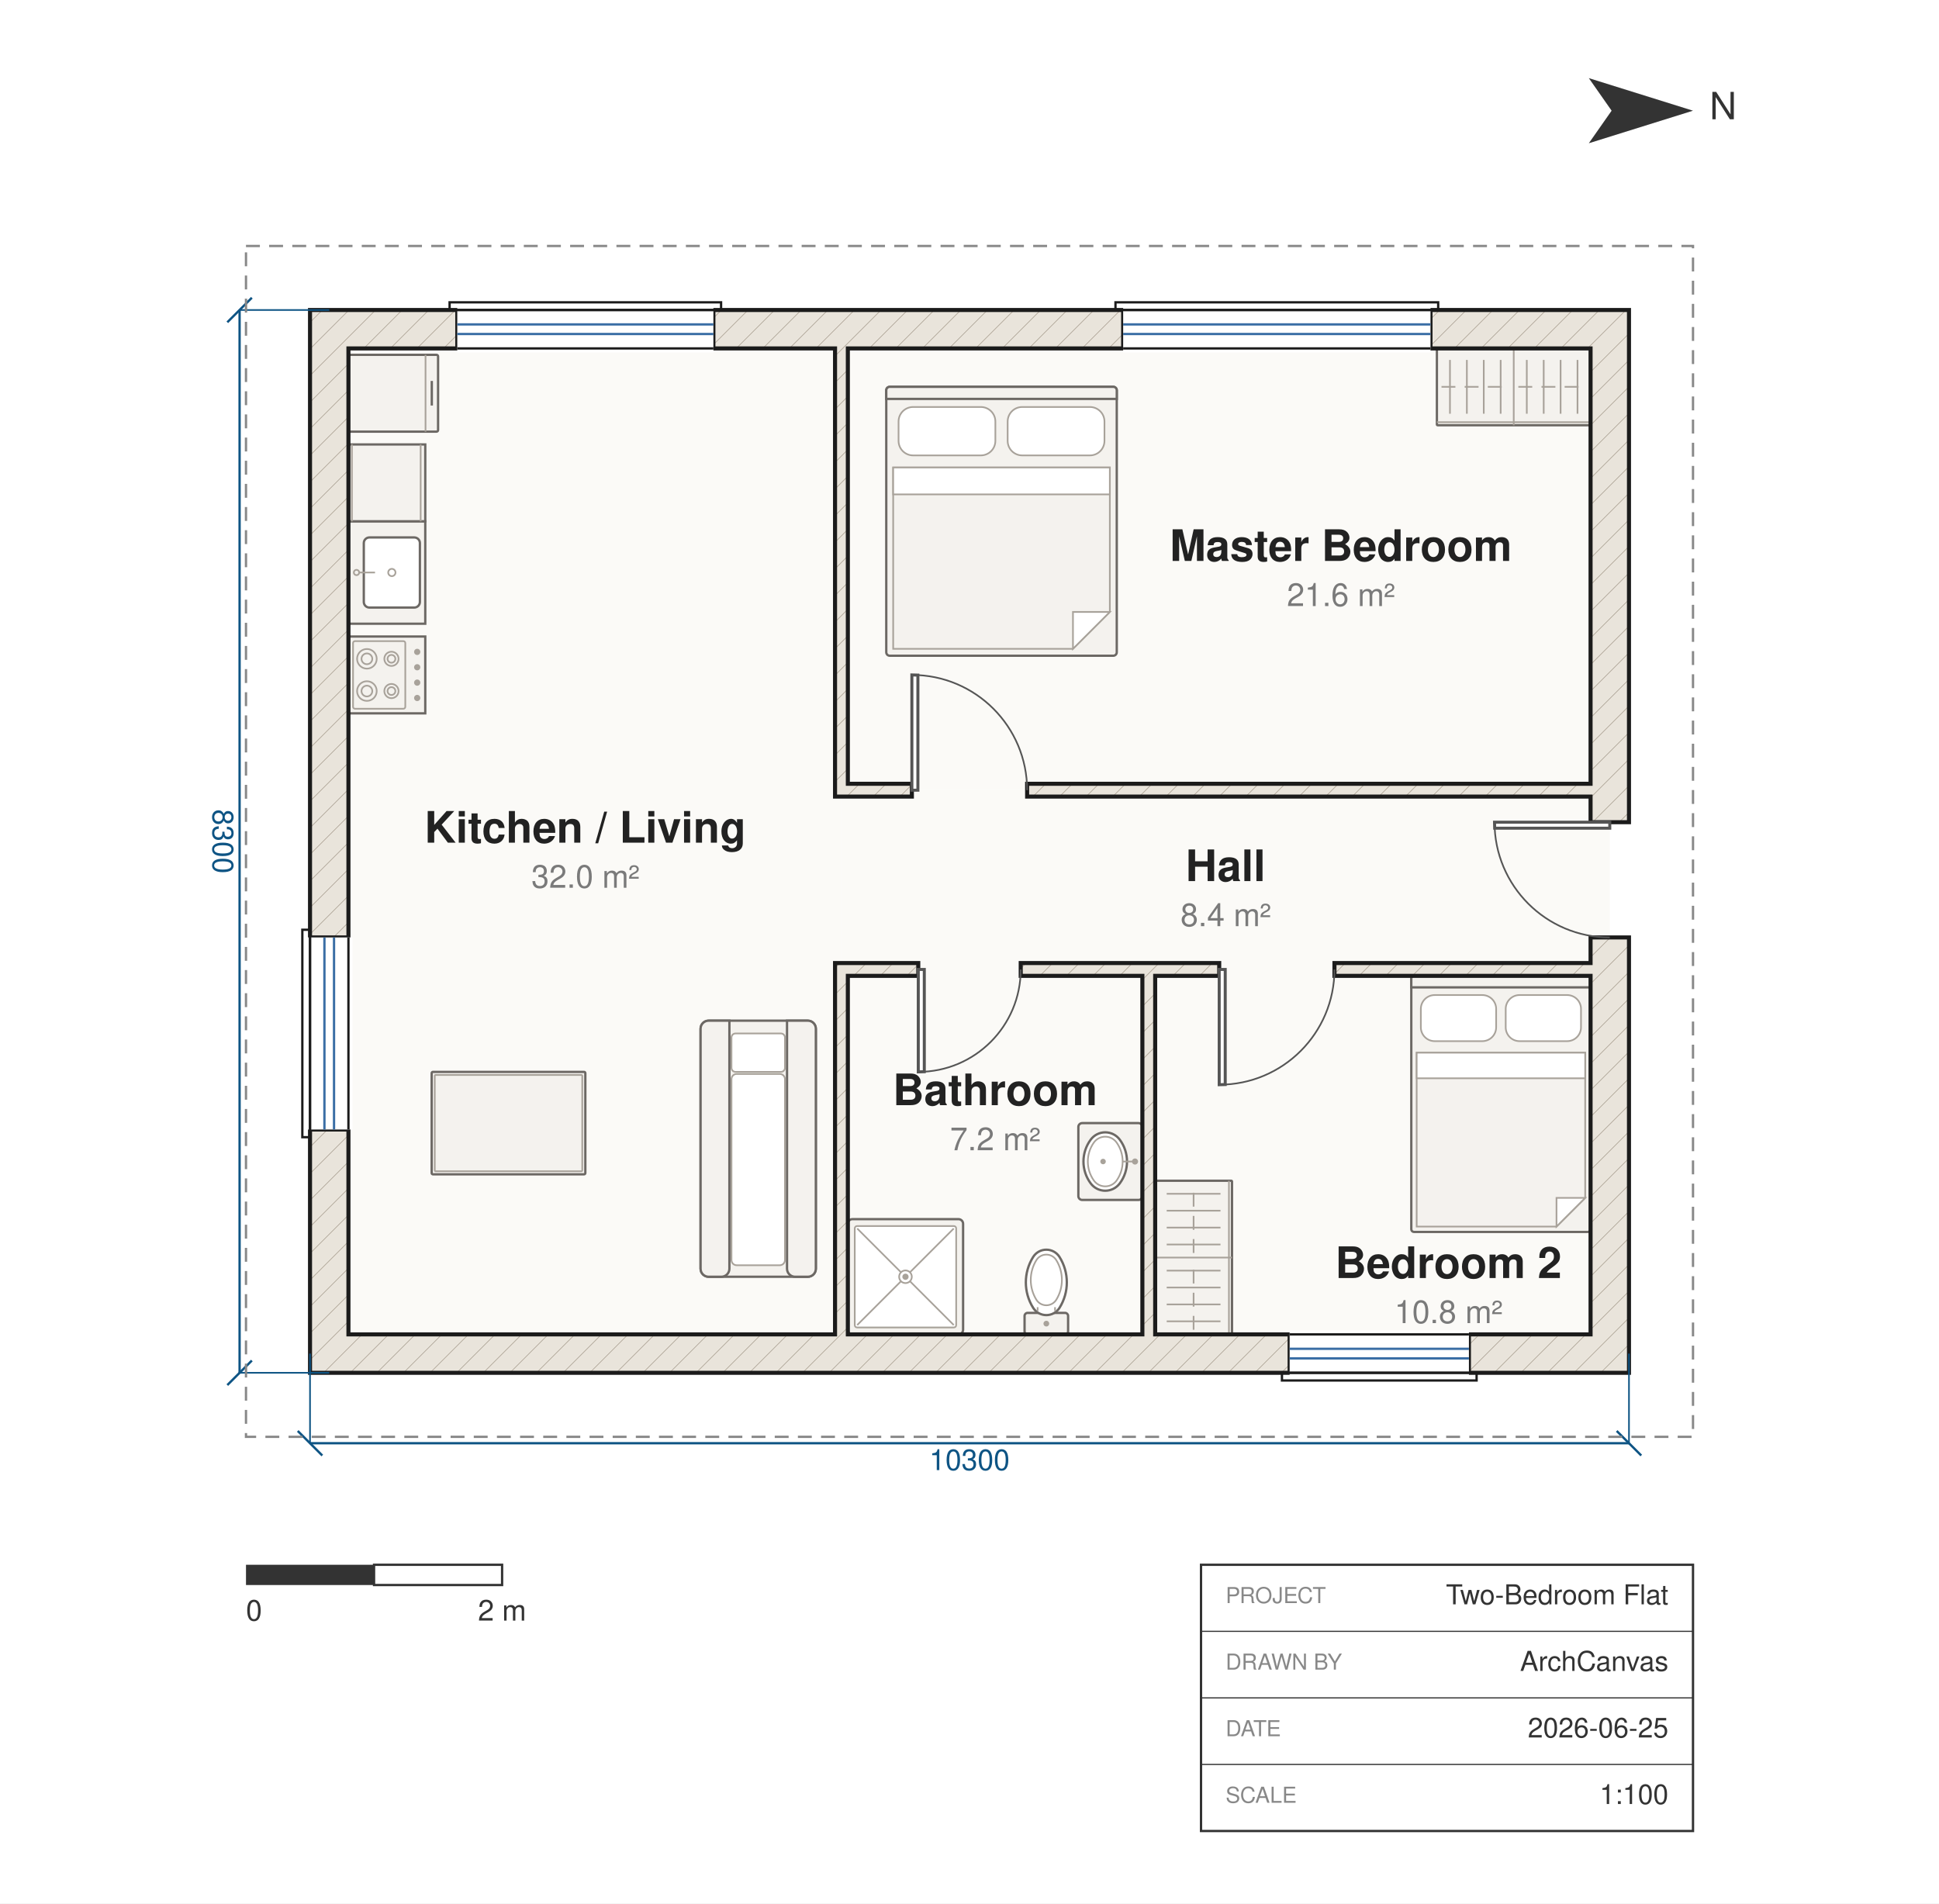
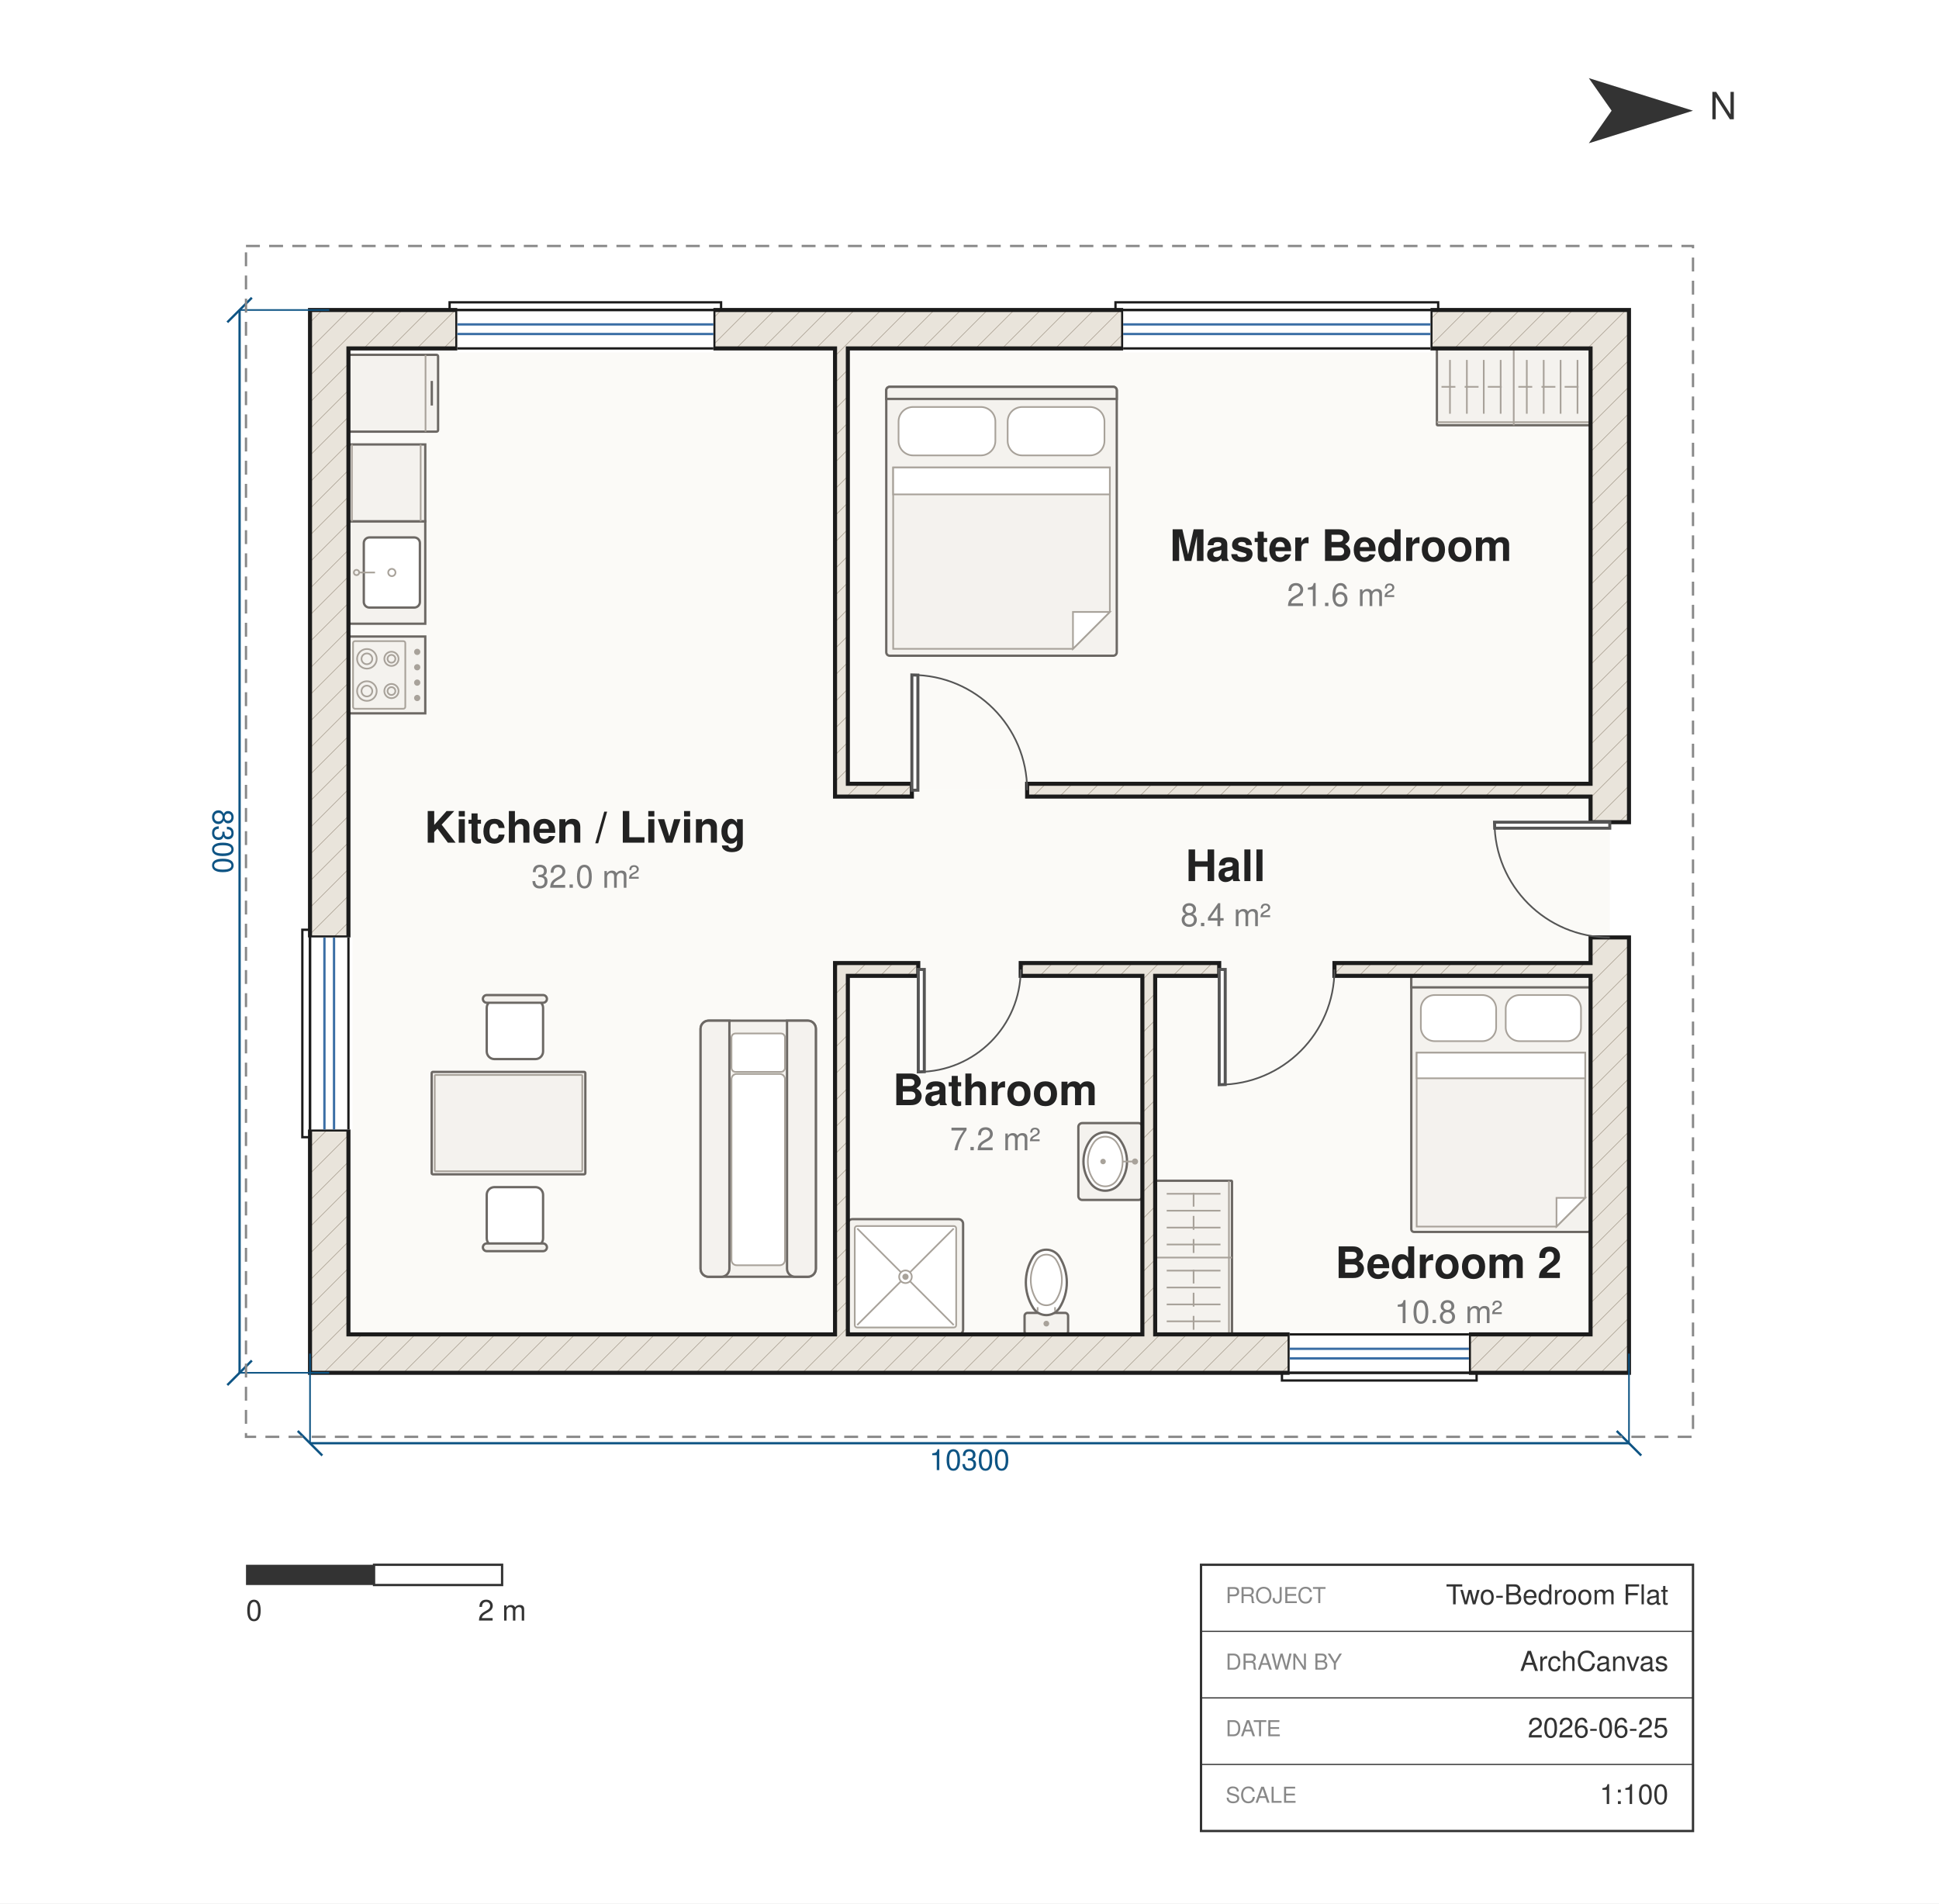
<svg xmlns="http://www.w3.org/2000/svg" viewBox="-2571 -2571 15142 14864.4" font-family="Helvetica, Arial, sans-serif">
  <defs>
    <pattern id="poche" patternUnits="userSpaceOnUse" width="146.9" height="146.9" patternTransform="rotate(45)">
      <rect width="146.9" height="146.9" fill="#e9e4db" />
      <line x1="0" y1="0" x2="0" y2="146.9" stroke="#b9b1a4" stroke-width="12.66" />
    </pattern>
  </defs>
  <rect x="-2571" y="-2571" width="15142" height="14864.4" fill="#ffffff" />
  <g id="A-FLOR">
    <polygon points="0,0 4000,0 4000,8000 0,8000" fill="#fbfaf7" />
    <polygon points="4000,0 10000,0 10000,3600 4000,3600" fill="#fbfaf7" />
    <polygon points="4000,3600 10000,3600 10000,5000 4000,5000" fill="#fbfaf7" />
    <polygon points="4000,5000 6400,5000 6400,8000 4000,8000" fill="#fbfaf7" />
    <polygon points="6400,5000 10000,5000 10000,8000 6400,8000" fill="#fbfaf7" />
  </g>
  <g id="A-FURN">
    <path d="M 4377,450 L 6123,450 A 27 27 0 0 1 6150,477 L 6150,2523 A 27 27 0 0 1 6123,2550 L 4377,2550 A 27 27 0 0 1 4350,2523 L 4350,477 A 27 27 0 0 1 4377,450 Z" fill="#f4f2ee" stroke="#6c6864" stroke-width="18.08" />
    <path d="M 4377,450 L 6123,450 A 27 27 0 0 1 6150,477 L 6150,544.5 L 4350,544.5 L 4350,477 A 27 27 0 0 1 4377,450 Z" fill="#f4f2ee" stroke="#6c6864" stroke-width="18.08" />
    <path d="M 4559.4,607.5 L 5088.6,607.5 A 113.4 113.4 0 0 1 5202,720.9 L 5202,872.1 A 113.4 113.4 0 0 1 5088.6,985.5 L 4559.4,985.5 A 113.4 113.4 0 0 1 4446,872.1 L 4446,720.9 A 113.4 113.4 0 0 1 4559.4,607.5 Z" fill="#ffffff" stroke="#a8a29a" stroke-width="13.06" />
    <path d="M 5411.4,607.5 L 5940.6,607.5 A 113.4 113.4 0 0 1 6054,720.9 L 6054,872.1 A 113.4 113.4 0 0 1 5940.6,985.5 L 5411.4,985.5 A 113.4 113.4 0 0 1 5298,872.1 L 5298,720.9 A 113.4 113.4 0 0 1 5411.4,607.5 Z" fill="#ffffff" stroke="#a8a29a" stroke-width="13.06" />
    <polygon points="4404,1080 6096,1080 6096,2208 5808,2496 4404,2496" fill="#f4f2ee" stroke="#a8a29a" stroke-width="13.06" />
    <polygon points="4404,1080 6096,1080 6096,1290 4404,1290" fill="#ffffff" stroke="#a8a29a" stroke-width="13.06" />
    <polygon points="6096,2208 5808,2496 5808,2208" fill="#ffffff" stroke="#a8a29a" stroke-width="13.06" />
    <path d="M 8656,150 L 9844,150 A 6 6 0 0 1 9850,156 L 9850,744 A 6 6 0 0 1 9844,750 L 8656,750 A 6 6 0 0 1 8650,744 L 8650,156 A 6 6 0 0 1 8656,150 Z" fill="#f4f2ee" stroke="#6c6864" stroke-width="18.08" />
    <line x1="8650" y1="726" x2="9850" y2="726" stroke="#a8a29a" stroke-width="13.06" />
    <line x1="9250" y1="150" x2="9250" y2="750" stroke="#a8a29a" stroke-width="13.06" />
    <line x1="8686" y1="450" x2="9214" y2="450" stroke="#a8a29a" stroke-width="13.06" stroke-dasharray="108.48 72.32" />
    <line x1="8752" y1="240" x2="8752" y2="660" stroke="#a8a29a" stroke-width="13.06" />
    <line x1="8884" y1="240" x2="8884" y2="660" stroke="#a8a29a" stroke-width="13.06" />
    <line x1="9016" y1="240" x2="9016" y2="660" stroke="#a8a29a" stroke-width="13.06" />
    <line x1="9148" y1="240" x2="9148" y2="660" stroke="#a8a29a" stroke-width="13.06" />
    <line x1="9286" y1="450" x2="9814" y2="450" stroke="#a8a29a" stroke-width="13.06" stroke-dasharray="108.48 72.32" />
    <line x1="9352" y1="240" x2="9352" y2="660" stroke="#a8a29a" stroke-width="13.06" />
    <line x1="9484" y1="240" x2="9484" y2="660" stroke="#a8a29a" stroke-width="13.06" />
    <line x1="9616" y1="240" x2="9616" y2="660" stroke="#a8a29a" stroke-width="13.06" />
    <line x1="9748" y1="240" x2="9748" y2="660" stroke="#a8a29a" stroke-width="13.06" />
    <path d="M 8471,5050 L 9829,5050 A 21 21 0 0 1 9850,5071 L 9850,7029 A 21 21 0 0 1 9829,7050 L 8471,7050 A 21 21 0 0 1 8450,7029 L 8450,5071 A 21 21 0 0 1 8471,5050 Z" fill="#f4f2ee" stroke="#6c6864" stroke-width="18.08" />
    <path d="M 8471,5050 L 9829,5050 A 21 21 0 0 1 9850,5071 L 9850,5140 L 8450,5140 L 8450,5071 A 21 21 0 0 1 8471,5050 Z" fill="#f4f2ee" stroke="#6c6864" stroke-width="18.08" />
    <path d="M 8632.67,5200 L 9004.67,5200 A 108 108 0 0 1 9112.67,5308 L 9112.67,5452 A 108 108 0 0 1 9004.67,5560 L 8632.67,5560 A 108 108 0 0 1 8524.67,5452 L 8524.67,5308 A 108 108 0 0 1 8632.67,5200 Z" fill="#ffffff" stroke="#a8a29a" stroke-width="13.06" />
    <path d="M 9295.33,5200 L 9667.33,5200 A 108 108 0 0 1 9775.33,5308 L 9775.33,5452 A 108 108 0 0 1 9667.33,5560 L 9295.33,5560 A 108 108 0 0 1 9187.33,5452 L 9187.33,5308 A 108 108 0 0 1 9295.33,5200 Z" fill="#ffffff" stroke="#a8a29a" stroke-width="13.06" />
    <polygon points="8492,5650 9808,5650 9808,6784 9584,7008 8492,7008" fill="#f4f2ee" stroke="#a8a29a" stroke-width="13.06" />
    <polygon points="8492,5650 9808,5650 9808,5850 8492,5850" fill="#ffffff" stroke="#a8a29a" stroke-width="13.06" />
    <polygon points="9808,6784 9584,7008 9584,6784" fill="#ffffff" stroke="#a8a29a" stroke-width="13.06" />
    <path d="M 6450,7844 L 6450,6656 A 6 6 0 0 1 6456,6650 L 7044,6650 A 6 6 0 0 1 7050,6656 L 7050,7844 A 6 6 0 0 1 7044,7850 L 6456,7850 A 6 6 0 0 1 6450,7844 Z" fill="#f4f2ee" stroke="#6c6864" stroke-width="18.08" />
    <line x1="7026" y1="7850" x2="7026" y2="6650" stroke="#a8a29a" stroke-width="13.06" />
    <line x1="6450" y1="7250" x2="7050" y2="7250" stroke="#a8a29a" stroke-width="13.06" />
    <line x1="6750" y1="7814" x2="6750" y2="7286" stroke="#a8a29a" stroke-width="13.06" stroke-dasharray="108.48 72.32" />
    <line x1="6540" y1="7748" x2="6960" y2="7748" stroke="#a8a29a" stroke-width="13.06" />
    <line x1="6540" y1="7616" x2="6960" y2="7616" stroke="#a8a29a" stroke-width="13.06" />
    <line x1="6540" y1="7484" x2="6960" y2="7484" stroke="#a8a29a" stroke-width="13.06" />
    <line x1="6540" y1="7352" x2="6960" y2="7352" stroke="#a8a29a" stroke-width="13.06" />
    <line x1="6750" y1="7214" x2="6750" y2="6686" stroke="#a8a29a" stroke-width="13.06" stroke-dasharray="108.48 72.32" />
    <line x1="6540" y1="7148" x2="6960" y2="7148" stroke="#a8a29a" stroke-width="13.06" />
    <line x1="6540" y1="7016" x2="6960" y2="7016" stroke="#a8a29a" stroke-width="13.06" />
    <line x1="6540" y1="6884" x2="6960" y2="6884" stroke="#a8a29a" stroke-width="13.06" />
    <line x1="6540" y1="6752" x2="6960" y2="6752" stroke="#a8a29a" stroke-width="13.06" />
    <path d="M 150,788 L 150,212 A 12 12 0 0 1 162,200 L 838,200 A 12 12 0 0 1 850,212 L 850,788 A 12 12 0 0 1 838,800 L 162,800 A 12 12 0 0 1 150,788 Z" fill="#f4f2ee" stroke="#6c6864" stroke-width="18.08" />
    <line x1="752" y1="800" x2="752" y2="200" stroke="#a8a29a" stroke-width="13.06" />
    <line x1="801" y1="596" x2="801" y2="404" stroke="#6c6864" stroke-width="18.08" />
    <polygon points="150,3000 150,2400 750,2400 750,3000" fill="#f4f2ee" stroke="#6c6864" stroke-width="18.08" />
    <path d="M 186,2949 L 186,2451 A 15 15 0 0 1 201,2436 L 579,2436 A 15 15 0 0 1 594,2451 L 594,2949 A 15 15 0 0 1 579,2964 L 201,2964 A 15 15 0 0 1 186,2949 Z" fill="none" stroke="#a8a29a" stroke-width="13.06" />
    <circle cx="294.12" cy="2825.88" r="76.7" fill="none" stroke="#a8a29a" stroke-width="13.06" />
    <circle cx="294.12" cy="2825.88" r="42.19" fill="none" stroke="#a8a29a" stroke-width="13.06" />
    <circle cx="294.12" cy="2574.12" r="76.7" fill="none" stroke="#a8a29a" stroke-width="13.06" />
    <circle cx="294.12" cy="2574.12" r="42.19" fill="none" stroke="#a8a29a" stroke-width="13.06" />
    <circle cx="485.88" cy="2825.88" r="55.61" fill="none" stroke="#a8a29a" stroke-width="13.06" />
    <circle cx="485.88" cy="2825.88" r="30.59" fill="none" stroke="#a8a29a" stroke-width="13.06" />
    <circle cx="485.88" cy="2574.12" r="55.61" fill="none" stroke="#a8a29a" stroke-width="13.06" />
    <circle cx="485.88" cy="2574.12" r="30.59" fill="none" stroke="#a8a29a" stroke-width="13.06" />
    <circle cx="687" cy="2880" r="18" fill="#a8a29a" stroke="#a8a29a" stroke-width="13.06" />
    <circle cx="687" cy="2760" r="18" fill="#a8a29a" stroke="#a8a29a" stroke-width="13.06" />
    <circle cx="687" cy="2640" r="18" fill="#a8a29a" stroke="#a8a29a" stroke-width="13.06" />
    <circle cx="687" cy="2520" r="18" fill="#a8a29a" stroke="#a8a29a" stroke-width="13.06" />
    <polygon points="150,2300 150,1500 750,1500 750,2300" fill="#f4f2ee" stroke="#6c6864" stroke-width="18.08" />
    <path d="M 270,2129.95 L 270,1670.05 A 43.8 43.8 0 0 1 313.8,1626.25 L 664.2,1626.25 A 43.8 43.8 0 0 1 708,1670.05 L 708,2129.95 A 43.8 43.8 0 0 1 664.2,2173.75 L 313.8,2173.75 A 43.8 43.8 0 0 1 270,2129.95 Z" fill="#ffffff" stroke="#6c6864" stroke-width="18.08" />
    <circle cx="489" cy="1900" r="28.47" fill="#ffffff" stroke="#a8a29a" stroke-width="13.06" />
    <circle cx="213" cy="1900" r="21" fill="none" stroke="#a8a29a" stroke-width="13.06" />
    <line x1="234" y1="1900" x2="357.6" y2="1900" stroke="#a8a29a" stroke-width="13.06" />
    <polygon points="150,1500 150,900 750,900 750,1500" fill="#f4f2ee" stroke="#6c6864" stroke-width="18.08" />
    <line x1="177" y1="1500" x2="177" y2="900" stroke="#a8a29a" stroke-width="13.06" />
    <line x1="714" y1="1500" x2="714" y2="900" stroke="#a8a29a" stroke-width="13.06" />
    <path d="M 2963,5400 L 3737,5400 A 63 63 0 0 1 3800,5463 L 3800,7337 A 63 63 0 0 1 3737,7400 L 2963,7400 A 63 63 0 0 1 2900,7337 L 2900,5463 A 63 63 0 0 1 2963,5400 Z" fill="#f4f2ee" stroke="#6c6864" stroke-width="18.08" />
    <path d="M 2963,5400 L 3125,5400 L 3125,7337 A 63 63 0 0 1 3062,7400 L 2963,7400 A 63 63 0 0 1 2900,7337 L 2900,5463 A 63 63 0 0 1 2963,5400 Z" fill="#f4f2ee" stroke="#6c6864" stroke-width="18.08" />
    <path d="M 3575,5400 L 3737,5400 A 63 63 0 0 1 3800,5463 L 3800,7337 A 63 63 0 0 1 3737,7400 L 3638,7400 A 63 63 0 0 1 3575,7337 L 3575,5400 Z" fill="#f4f2ee" stroke="#6c6864" stroke-width="18.08" />
    <path d="M 3172.7,5500 L 3527.3,5500 A 31.5 31.5 0 0 1 3558.8,5531.5 L 3558.8,5768.5 A 31.5 31.5 0 0 1 3527.3,5800 L 3172.7,5800 A 31.5 31.5 0 0 1 3141.2,5768.5 L 3141.2,5531.5 A 31.5 31.5 0 0 1 3172.7,5500 Z" fill="#ffffff" stroke="#a8a29a" stroke-width="13.06" />
    <path d="M 3181.7,5816.2 L 3518.3,5816.2 A 40.5 40.5 0 0 1 3558.8,5856.7 L 3558.8,7269.5 A 40.5 40.5 0 0 1 3518.3,7310 L 3181.7,7310 A 40.5 40.5 0 0 1 3141.2,7269.5 L 3141.2,5856.7 A 40.5 40.5 0 0 1 3181.7,5816.2 Z" fill="#ffffff" stroke="#a8a29a" stroke-width="13.06" />
    <path d="M 809.6,5800 L 1990.4,5800 A 9.6 9.6 0 0 1 2000,5809.6 L 2000,6590.4 A 9.6 9.6 0 0 1 1990.4,6600 L 809.6,6600 A 9.6 9.6 0 0 1 800,6590.4 L 800,5809.6 A 9.6 9.6 0 0 1 809.6,5800 Z" fill="#f4f2ee" stroke="#6c6864" stroke-width="18.08" />
    <path d="M 830.4,5824 L 1969.6,5824 A 6.4 6.4 0 0 1 1976,5830.4 L 1976,6569.6 A 6.4 6.4 0 0 1 1969.6,6576 L 830.4,6576 A 6.4 6.4 0 0 1 824,6569.6 L 824,5830.4 A 6.4 6.4 0 0 1 830.4,5824 Z" fill="none" stroke="#a8a29a" stroke-width="13.06" />
    <path d="M 4086,6950 L 4914,6950 A 36 36 0 0 1 4950,6986 L 4950,7814 A 36 36 0 0 1 4914,7850 L 4086,7850 A 36 36 0 0 1 4050,7814 L 4050,6986 A 36 36 0 0 1 4086,6950 Z" fill="#f4f2ee" stroke="#6c6864" stroke-width="18.08" />
    <path d="M 4122,7004 L 4878,7004 A 18 18 0 0 1 4896,7022 L 4896,7778 A 18 18 0 0 1 4878,7796 L 4122,7796 A 18 18 0 0 1 4104,7778 L 4104,7022 A 18 18 0 0 1 4122,7004 Z" fill="#ffffff" stroke="#a8a29a" stroke-width="13.06" />
    <line x1="4123.09" y1="7023.09" x2="4465" y2="7365" stroke="#a8a29a" stroke-width="13.06" />
    <line x1="4876.91" y1="7023.09" x2="4535" y2="7365" stroke="#a8a29a" stroke-width="13.06" />
    <line x1="4876.91" y1="7776.91" x2="4535" y2="7435" stroke="#a8a29a" stroke-width="13.06" />
    <line x1="4123.09" y1="7776.91" x2="4465" y2="7435" stroke="#a8a29a" stroke-width="13.06" />
    <circle cx="4500" cy="7400" r="49.5" fill="none" stroke="#a8a29a" stroke-width="13.06" />
    <circle cx="4500" cy="7400" r="18" fill="#a8a29a" stroke="#a8a29a" stroke-width="13.06" />
    <path d="M 5746.48,7850 L 5453.52,7850 A 23.52 23.52 0 0 1 5430,7826.48 L 5430,7705.52 A 23.52 23.52 0 0 1 5453.52,7682 L 5746.48,7682 A 23.52 23.52 0 0 1 5770,7705.52 L 5770,7826.48 A 23.52 23.52 0 0 1 5746.48,7850 Z" fill="#f4f2ee" stroke="#6c6864" stroke-width="18.08" />
    <path d="M 5600,7188.5 A 121.51 121.51 0 0 1 5702.98,7245.52 A 373.97 373.97 0 0 1 5702.98,7642.48 A 121.51 121.51 0 0 1 5600,7699.5 A 121.51 121.51 0 0 1 5497.02,7642.48 A 373.97 373.97 0 0 1 5497.02,7245.52 A 121.51 121.51 0 0 1 5600,7188.5 Z" fill="#ffffff" stroke="#6c6864" stroke-width="18.08" />
    <path d="M 5600,7226.9 A 91.53 91.53 0 0 1 5677.99,7270.51 A 294.71 294.71 0 0 1 5677.99,7579.09 A 91.53 91.53 0 0 1 5600,7622.7 A 91.53 91.53 0 0 1 5522.01,7579.09 A 294.71 294.71 0 0 1 5522.01,7270.51 A 91.53 91.53 0 0 1 5600,7226.9 Z" fill="#ffffff" stroke="#a8a29a" stroke-width="13.06" />
    <line x1="5668" y1="7667.18" x2="5668" y2="7637.53" stroke="#a8a29a" stroke-width="13.06" />
    <line x1="5532" y1="7667.18" x2="5532" y2="7637.53" stroke="#a8a29a" stroke-width="13.06" />
    <circle cx="5600" cy="7766" r="16" fill="#a8a29a" stroke="#a8a29a" stroke-width="13.06" />
    <path d="M 6350,6230 L 6350,6770 A 30 30 0 0 1 6320,6800 L 5880,6800 A 30 30 0 0 1 5850,6770 L 5850,6230 A 30 30 0 0 1 5880,6200 L 6320,6200 A 30 30 0 0 1 6350,6230 Z" fill="#f4f2ee" stroke="#6c6864" stroke-width="18.08" />
    <path d="M 6060,6728 A 141.2 141.2 0 0 1 5946.8,6671.2 A 286.41 286.41 0 0 1 5946.8,6328.8 A 141.2 141.2 0 0 1 6060,6272 A 141.2 141.2 0 0 1 6173.2,6328.8 A 286.41 286.41 0 0 1 6173.2,6671.2 A 141.2 141.2 0 0 1 6060,6728 Z" fill="#ffffff" stroke="#6c6864" stroke-width="18.08" />
    <path d="M 6060,6694 A 109.25 109.25 0 0 1 5970.54,6647.46 A 256.89 256.89 0 0 1 5970.54,6352.54 A 109.25 109.25 0 0 1 6060,6306 A 109.25 109.25 0 0 1 6149.46,6352.54 A 256.89 256.89 0 0 1 6149.46,6647.46 A 109.25 109.25 0 0 1 6060,6694 Z" fill="#ffffff" stroke="#a8a29a" stroke-width="13.06" />
    <circle cx="6292.5" cy="6500" r="17.5" fill="#a8a29a" stroke="#a8a29a" stroke-width="13.06" />
    <line x1="6292.5" y1="6500" x2="6195" y2="6500" stroke="#a8a29a" stroke-width="13.06" />
    <circle cx="6043" cy="6500" r="15" fill="#a8a29a" stroke="#a8a29a" stroke-width="13.06" />
+     <path d="M 1290,5240 L 1610,5240 A 60 60 0 0 1 1670,5300 L 1670,5640 A 60 60 0 0 1 1610,5700 L 1290,5700 A 60 60 0 0 1 1230,5640 L 1230,5300 A 60 60 0 0 1 1290,5240 Z" fill="#ffffff" stroke="#6c6864" stroke-width="18.08" />
+     <path d="M 1230,5200 L 1670,5200 A 30 30 0 0 1 1700,5230 A 30 30 0 0 1 1670,5260 L 1230,5260 A 30 30 0 0 1 1200,5230 A 30 30 0 0 1 1230,5200 Z" fill="#f4f2ee" stroke="#6c6864" stroke-width="18.08" />
+     <path d="M 1610,7160 L 1290,7160 A 60 60 0 0 1 1230,7100 L 1230,6760 A 60 60 0 0 1 1290,6700 L 1610,6700 A 60 60 0 0 1 1670,6760 L 1670,7100 A 60 60 0 0 1 1610,7160 Z" fill="#ffffff" stroke="#6c6864" stroke-width="18.08" />
+     <path d="M 1670,7200 L 1230,7200 A 30 30 0 0 1 1200,7170 A 30 30 0 0 1 1230,7140 L 1670,7140 A 30 30 0 0 1 1700,7170 A 30 30 0 0 1 1670,7200 Z" fill="#f4f2ee" stroke="#6c6864" stroke-width="18.08" />
  </g>
  <g id="A-WALL">
    <path d="M -150,-150 L 1000,-150 L 1000,150 L 150,150 L 150,4750 L -150,4750 Z M -150,6250 L 150,6250 L 150,7850 L 3950,7850 L 3950,4950 L 4600,4950 L 4600,5050 L 4050,5050 L 4050,7850 L 6350,7850 L 6350,5050 L 5400,5050 L 5400,4950 L 6950,4950 L 6950,5050 L 6450,5050 L 6450,7850 L 7500,7850 L 7500,8150 L -150,8150 Z M 10150,-150 L 10150,3850 L 9850,3850 L 9850,3650 L 5450,3650 L 5450,3550 L 9850,3550 L 9850,150 L 8600,150 L 8600,-150 Z M 10150,4750 L 10150,8150 L 8900,8150 L 8900,7850 L 9850,7850 L 9850,5050 L 7850,5050 L 7850,4950 L 9850,4950 L 9850,4750 Z M 3000,-150 L 6200,-150 L 6200,150 L 4050,150 L 4050,3550 L 4550,3550 L 4550,3650 L 3950,3650 L 3950,150 L 3000,150 Z" fill="url(#poche)" fill-rule="nonzero" />
    <path d="M -150,-150 L 1000,-150 L 1000,150 L 150,150 L 150,4750 L -150,4750 Z M -150,6250 L 150,6250 L 150,7850 L 3950,7850 L 3950,4950 L 4600,4950 L 4600,5050 L 4050,5050 L 4050,7850 L 6350,7850 L 6350,5050 L 5400,5050 L 5400,4950 L 6950,4950 L 6950,5050 L 6450,5050 L 6450,7850 L 7500,7850 L 7500,8150 L -150,8150 Z M 10150,-150 L 10150,3850 L 9850,3850 L 9850,3650 L 5450,3650 L 5450,3550 L 9850,3550 L 9850,150 L 8600,150 L 8600,-150 Z M 10150,4750 L 10150,8150 L 8900,8150 L 8900,7850 L 9850,7850 L 9850,5050 L 7850,5050 L 7850,4950 L 9850,4950 L 9850,4750 Z M 3000,-150 L 6200,-150 L 6200,150 L 4050,150 L 4050,3550 L 4550,3550 L 4550,3650 L 3950,3650 L 3950,150 L 3000,150 Z" fill="none" stroke="#1b1b1b" stroke-width="31.64" stroke-linejoin="miter" stroke-miterlimit="4" />
  </g>
  <g id="A-DOOR">
    <polygon points="9850,3850 9850,4750 10150,4750 10150,3850" fill="none" />
    <polygon points="10000,3850 9100,3850 9101.23,3897.01 10000,3897.01" fill="#ffffff" stroke="#555555" stroke-width="23.5" />
    <path d="M 9100,3850 A 900 900 0 0 0 10000,4750" fill="none" stroke="#555555" stroke-width="13.06" />
    <polygon points="4550,3650 5450,3650 5450,3550 4550,3550" fill="none" />
    <polygon points="4550,3600 4550,2700 4597.01,2701.23 4597.01,3600" fill="#ffffff" stroke="#555555" stroke-width="23.5" />
    <path d="M 4550,2700 A 900 900 0 0 1 5450,3600" fill="none" stroke="#555555" stroke-width="13.06" />
    <polygon points="4600,5050 5400,5050 5400,4950 4600,4950" fill="none" />
    <polygon points="4600,5000 4600,5800 4647.01,5798.62 4647.01,5000" fill="#ffffff" stroke="#555555" stroke-width="23.5" />
    <path d="M 4600,5800 A 800 800 0 0 0 5400,5000" fill="none" stroke="#555555" stroke-width="13.06" />
    <polygon points="6950,5050 7850,5050 7850,4950 6950,4950" fill="none" />
    <polygon points="6950,5000 6950,5900 6997.01,5898.77 6997.01,5000" fill="#ffffff" stroke="#555555" stroke-width="23.5" />
    <path d="M 6950,5900 A 900 900 0 0 0 7850,5000" fill="none" stroke="#555555" stroke-width="13.06" />
    <polygon points="3950,3650 3950,4950 4050,4950 4050,3650" fill="none" />
  </g>
  <g id="A-GLAZ">
    <polygon points="1000,181.64 3000,181.64 3000,-181.64 1000,-181.64" fill="#ffffff" />
    <line x1="1000" y1="150" x2="3000" y2="150" stroke="#1b1b1b" stroke-width="18.08" />
    <line x1="1000" y1="-150" x2="3000" y2="-150" stroke="#1b1b1b" stroke-width="18.08" />
    <line x1="1000" y1="37.5" x2="3000" y2="37.5" stroke="#3a6ea5" stroke-width="18.08" />
    <line x1="1000" y1="-37.5" x2="3000" y2="-37.5" stroke="#3a6ea5" stroke-width="18.08" />
    <polygon points="940,-150 940,-210 3060,-210 3060,-150" fill="none" stroke="#1b1b1b" stroke-width="18.08" />
    <polygon points="181.64,6250 181.64,4750 -181.64,4750 -181.64,6250" fill="#ffffff" />
    <line x1="150" y1="6250" x2="150" y2="4750" stroke="#1b1b1b" stroke-width="18.08" />
    <line x1="-150" y1="6250" x2="-150" y2="4750" stroke="#1b1b1b" stroke-width="18.08" />
    <line x1="37.5" y1="6250" x2="37.5" y2="4750" stroke="#3a6ea5" stroke-width="18.08" />
    <line x1="-37.5" y1="6250" x2="-37.5" y2="4750" stroke="#3a6ea5" stroke-width="18.08" />
    <polygon points="-150,6310 -210,6310 -210,4690 -150,4690" fill="none" stroke="#1b1b1b" stroke-width="18.08" />
    <polygon points="6200,181.64 8600,181.64 8600,-181.64 6200,-181.64" fill="#ffffff" />
    <line x1="6200" y1="150" x2="8600" y2="150" stroke="#1b1b1b" stroke-width="18.08" />
    <line x1="6200" y1="-150" x2="8600" y2="-150" stroke="#1b1b1b" stroke-width="18.08" />
    <line x1="6200" y1="37.5" x2="8600" y2="37.5" stroke="#3a6ea5" stroke-width="18.08" />
    <line x1="6200" y1="-37.5" x2="8600" y2="-37.5" stroke="#3a6ea5" stroke-width="18.08" />
    <polygon points="6140,-150 6140,-210 8660,-210 8660,-150" fill="none" stroke="#1b1b1b" stroke-width="18.08" />
    <polygon points="8900,7818.36 7500,7818.36 7500,8181.64 8900,8181.64" fill="#ffffff" />
    <line x1="8900" y1="7850" x2="7500" y2="7850" stroke="#1b1b1b" stroke-width="18.08" />
    <line x1="8900" y1="8150" x2="7500" y2="8150" stroke="#1b1b1b" stroke-width="18.08" />
    <line x1="8900" y1="7962.5" x2="7500" y2="7962.5" stroke="#3a6ea5" stroke-width="18.08" />
    <line x1="8900" y1="8037.5" x2="7500" y2="8037.5" stroke="#3a6ea5" stroke-width="18.08" />
    <polygon points="8960,8150 8960,8210 7440,8210 7440,8150" fill="none" stroke="#1b1b1b" stroke-width="18.08" />
  </g>
  <g id="A-ANNO-TEXT">
    <text x="2000" y="3932.2" font-size="339" fill="#222222" text-anchor="middle" dominant-baseline="central" font-weight="600">Kitchen / Living</text>
    <text x="2000" y="4305.1" font-size="248.6" fill="#7a7a7a" text-anchor="middle" dominant-baseline="central">32.0 m²</text>
    <text x="7900" y="1732.2" font-size="339" fill="#222222" text-anchor="middle" dominant-baseline="central" font-weight="600">Master Bedroom</text>
    <text x="7900" y="2105.1" font-size="248.6" fill="#7a7a7a" text-anchor="middle" dominant-baseline="central">21.6 m²</text>
    <text x="7000" y="4232.2" font-size="339" fill="#222222" text-anchor="middle" dominant-baseline="central" font-weight="600">Hall</text>
    <text x="7000" y="4605.1" font-size="248.6" fill="#7a7a7a" text-anchor="middle" dominant-baseline="central">8.4 m²</text>
    <text x="5200" y="5982.2" font-size="339" fill="#222222" text-anchor="middle" dominant-baseline="central" font-weight="600">Bathroom</text>
    <text x="5200" y="6355.1" font-size="248.6" fill="#7a7a7a" text-anchor="middle" dominant-baseline="central">7.2 m²</text>
    <text x="8740" y="7332.2" font-size="339" fill="#222222" text-anchor="middle" dominant-baseline="central" font-weight="600">Bedroom 2</text>
    <text x="8740" y="7705.1" font-size="248.6" fill="#7a7a7a" text-anchor="middle" dominant-baseline="central">10.8 m²</text>
  </g>
  <g id="A-ANNO-DIMS">
    <line x1="-150" y1="8000" x2="-150" y2="8700" stroke="#0E5484" stroke-width="12.66" />
    <line x1="10150" y1="8000" x2="10150" y2="8700" stroke="#0E5484" stroke-width="12.66" />
    <line x1="-150" y1="8700" x2="10150" y2="8700" stroke="#0E5484" stroke-width="18.08" />
    <line x1="-54.12" y1="8795.88" x2="-245.88" y2="8604.12" stroke="#0E5484" stroke-width="18.08" />
    <line x1="10245.88" y1="8795.88" x2="10054.12" y2="8604.12" stroke="#0E5484" stroke-width="18.08" />
    <text x="5000" y="8858.2" font-size="226" fill="#0E5484" text-anchor="middle" dominant-baseline="central" transform="rotate(0 5000 8858.2)">10300</text>
    <line x1="0" y1="-150" x2="-700" y2="-150" stroke="#0E5484" stroke-width="12.66" />
    <line x1="0" y1="8150" x2="-700" y2="8150" stroke="#0E5484" stroke-width="12.66" />
    <line x1="-700" y1="-150" x2="-700" y2="8150" stroke="#0E5484" stroke-width="18.08" />
    <line x1="-795.88" y1="-54.12" x2="-604.12" y2="-245.88" stroke="#0E5484" stroke-width="18.08" />
    <line x1="-795.88" y1="8245.88" x2="-604.12" y2="8054.12" stroke="#0E5484" stroke-width="18.08" />
    <text x="-858.2" y="4000" font-size="226" fill="#0E5484" text-anchor="middle" dominant-baseline="central" transform="rotate(90 -858.2 4000)">8300</text>
  </g>
  <g id="A-ROOF">
    <polygon points="-650,-650 10650,-650 10650,8650 -650,8650" fill="none" stroke="#888888" stroke-width="18.08" stroke-dasharray="108.48 72.32" />
  </g>
  <g>
    <polygon points="10141.5,-2215.05 9887.25,-1401.45 10141.5,-1579.43 10395.75,-1401.45" fill="#333333" transform="rotate(90 10141.5 -1706.55)" />
    <text x="10885.04" y="-1706.55" font-size="293.8" fill="#333333" text-anchor="middle" dominant-baseline="central">N</text>
  </g>
  <g>
    <rect x="-650" y="9649.2" width="1000" height="158.2" fill="#333333" />
    <rect x="350" y="9649.2" width="1000" height="158.2" fill="none" stroke="#333333" stroke-width="18.08" />
    <text x="-650" y="10033.4" font-size="226" fill="#333333" text-anchor="start" dominant-baseline="central">0</text>
    <text x="1350" y="10033.4" font-size="226" fill="#333333" text-anchor="middle" dominant-baseline="central">2 m</text>
  </g>
  <g>
    <rect x="6808" y="9649.2" width="3842" height="2079.2" fill="none" stroke="#333333" stroke-width="18.08" />
    <text x="7000.1" y="9909.1" font-size="171.76" fill="#888888" dominant-baseline="central">PROJECT</text>
    <text x="10457.9" y="9909.1" font-size="214.7" fill="#333333" text-anchor="end" dominant-baseline="central">Two-Bedroom Flat</text>
    <text x="7000.1" y="10428.9" font-size="171.76" fill="#888888" dominant-baseline="central">DRAWN BY</text>
    <text x="10457.9" y="10428.9" font-size="214.7" fill="#333333" text-anchor="end" dominant-baseline="central">ArchCanvas</text>
    <line x1="6808" y1="10169" x2="10650" y2="10169" stroke="#333333" stroke-width="9.04" />
    <text x="7000.1" y="10948.7" font-size="171.76" fill="#888888" dominant-baseline="central">DATE</text>
    <text x="10457.9" y="10948.7" font-size="214.7" fill="#333333" text-anchor="end" dominant-baseline="central">2026-06-25</text>
    <line x1="6808" y1="10688.8" x2="10650" y2="10688.8" stroke="#333333" stroke-width="9.04" />
    <text x="7000.1" y="11468.5" font-size="171.76" fill="#888888" dominant-baseline="central">SCALE</text>
    <text x="10457.9" y="11468.5" font-size="214.7" fill="#333333" text-anchor="end" dominant-baseline="central">1:100</text>
    <line x1="6808" y1="11208.6" x2="10650" y2="11208.6" stroke="#333333" stroke-width="9.04" />
  </g>
</svg>
